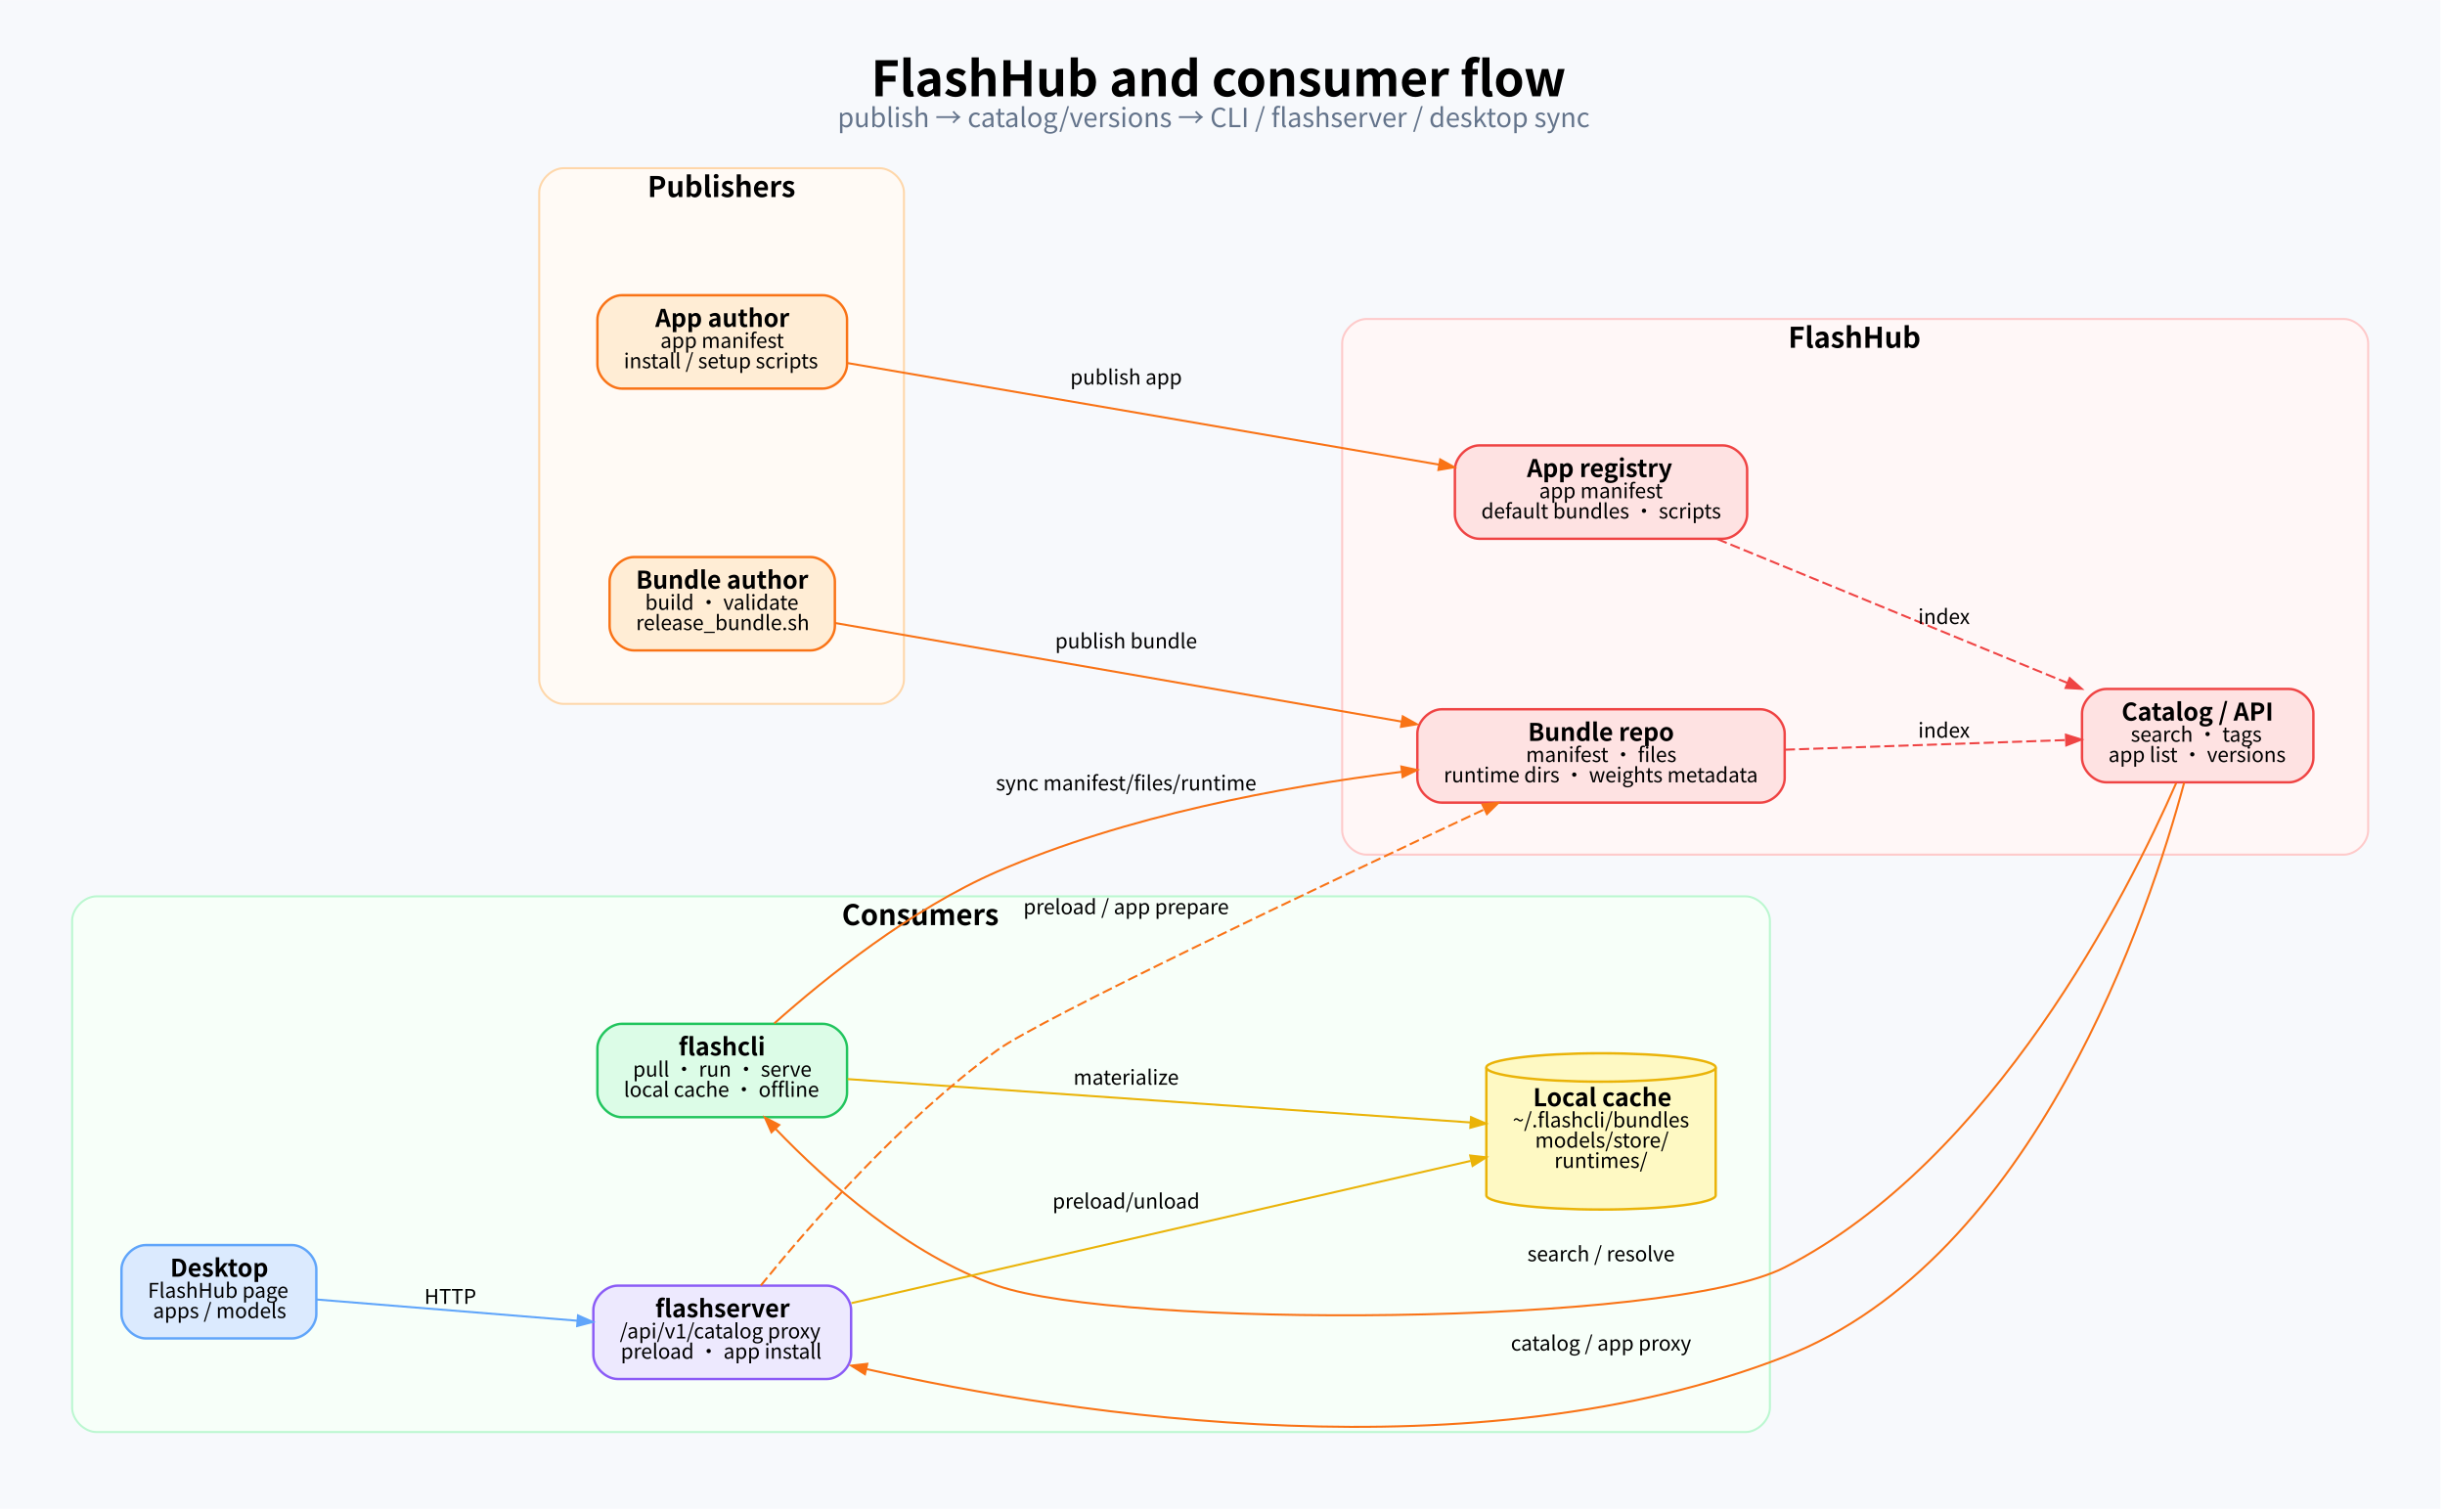
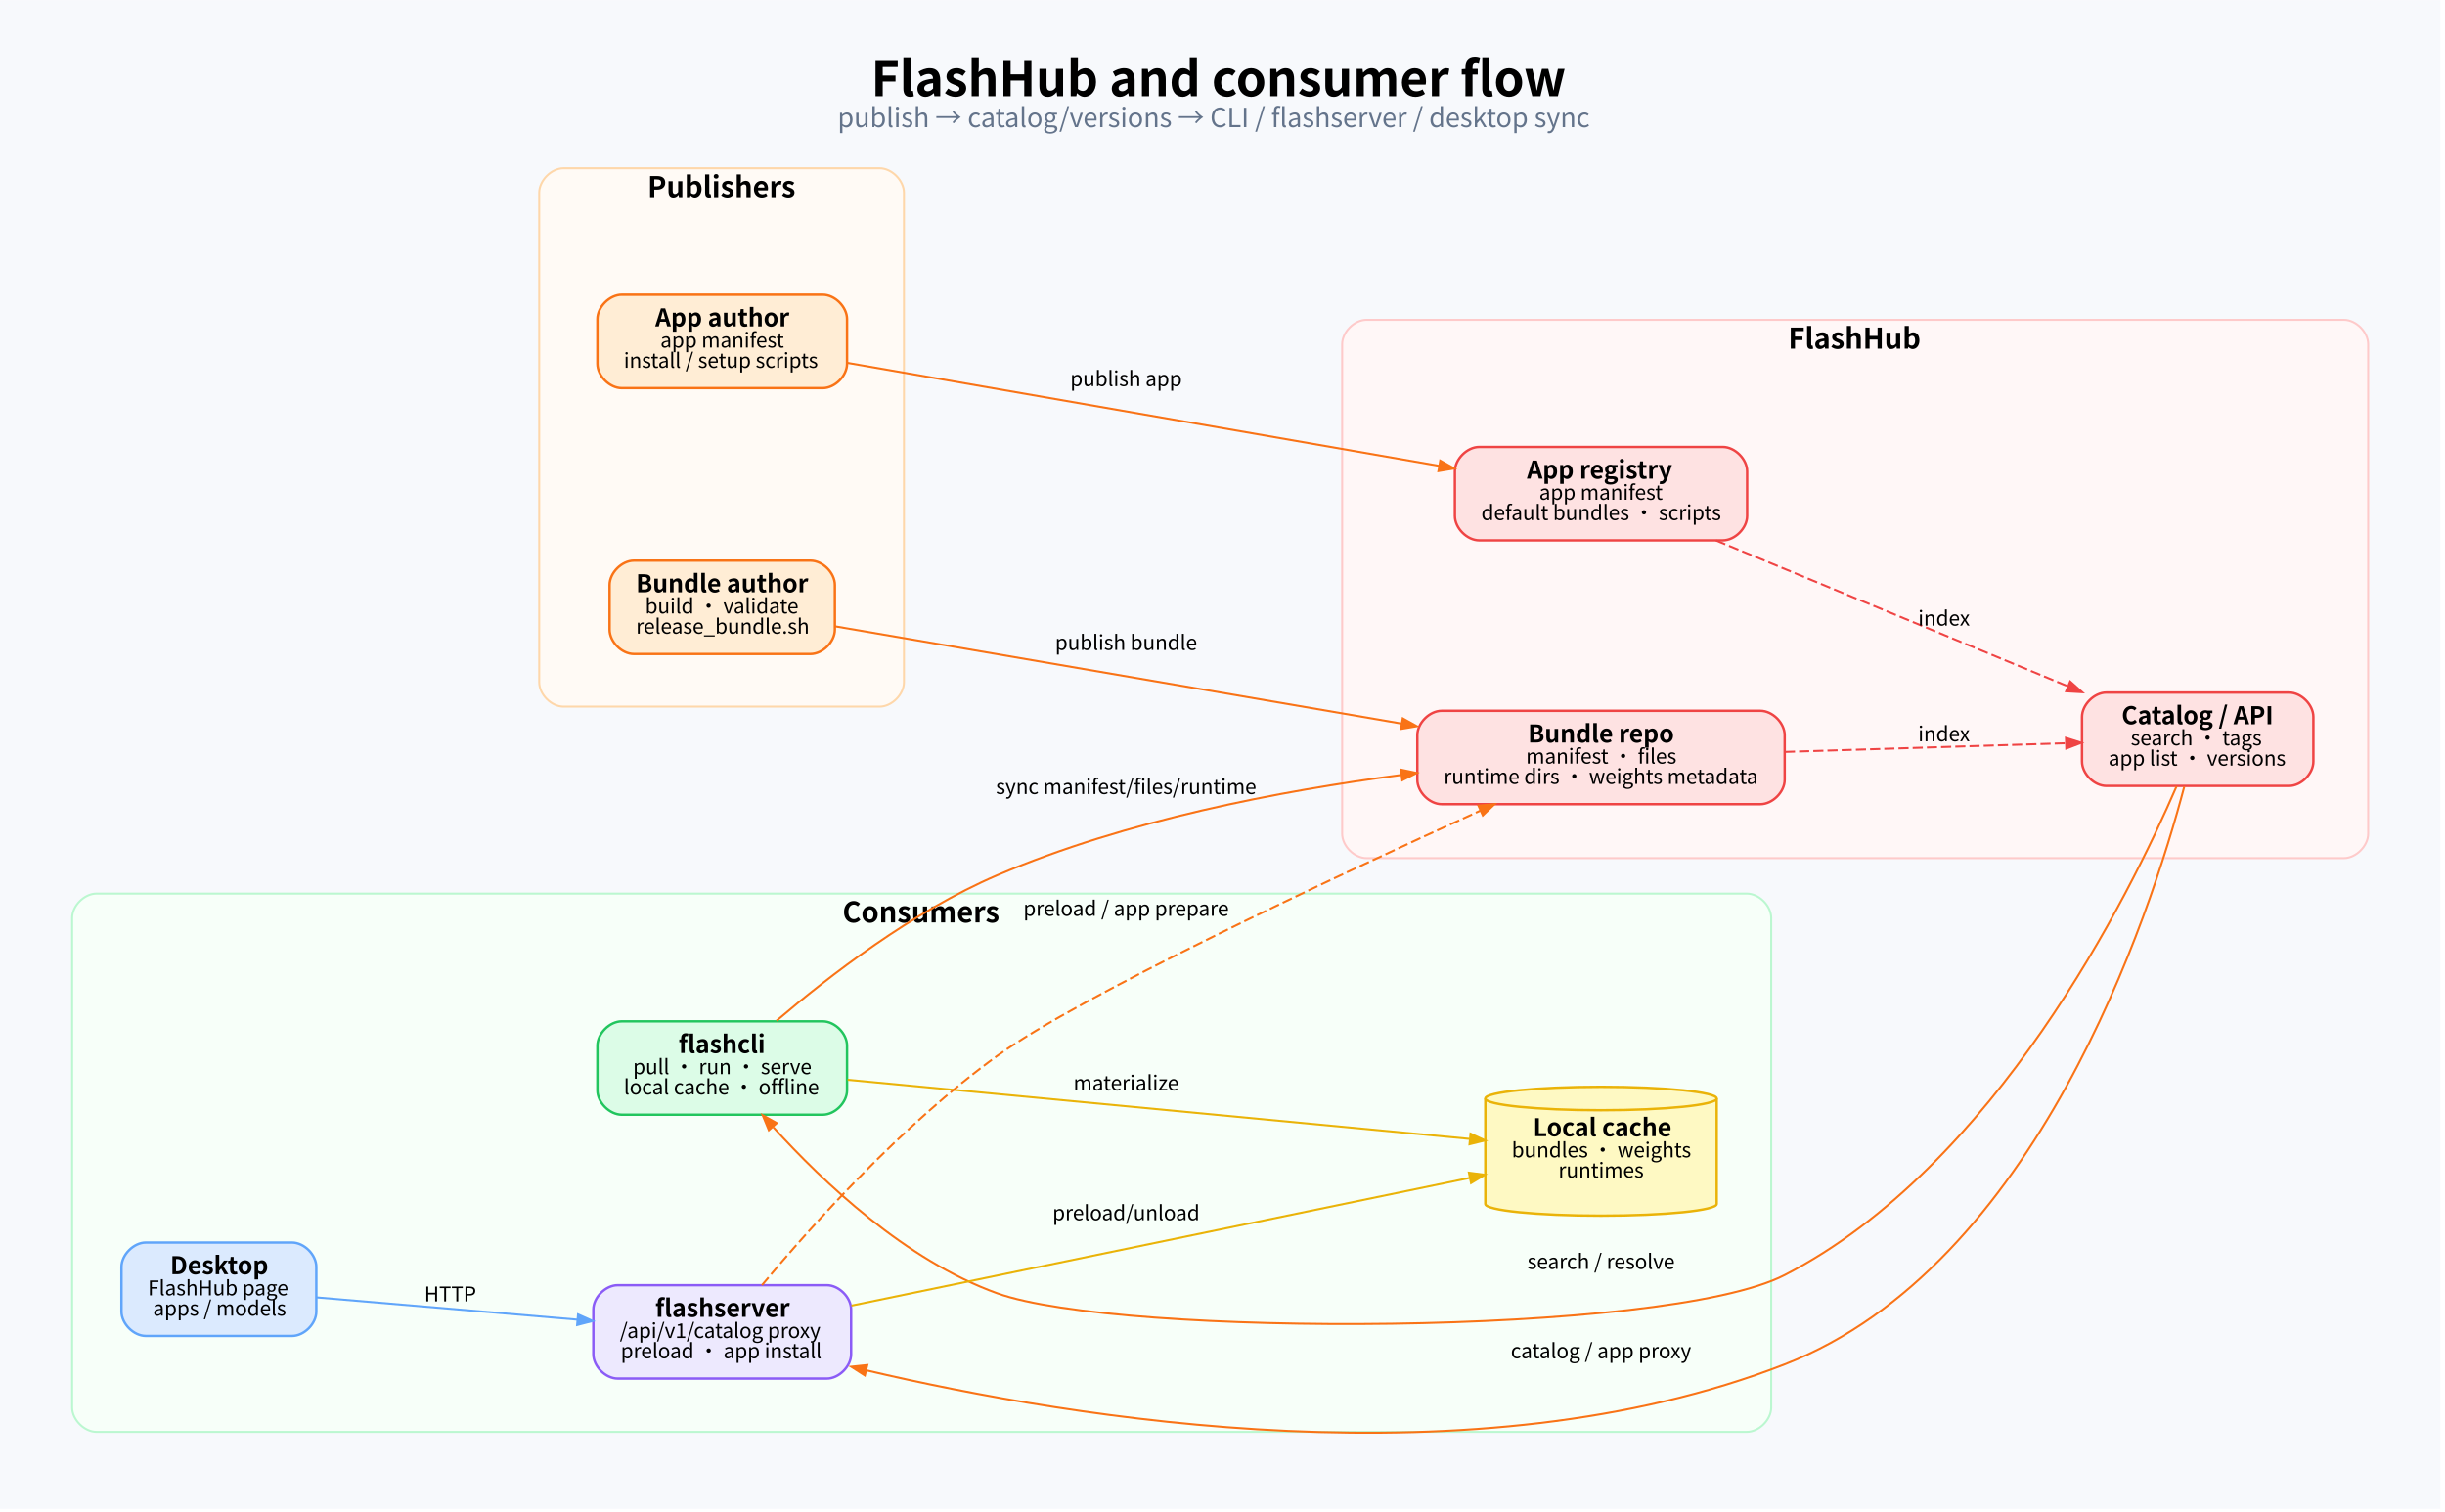
<svg xmlns="http://www.w3.org/2000/svg" width="1048pt" height="648pt" viewBox="0.00 0.00 1048.10 648.00">
  <g id="graph0" class="graph" transform="scale(0.87 0.87) rotate(0) translate(25.2 718.2)">
    <polygon fill="#f7f9fc" stroke="transparent" points="-25.2,25.2 -25.2,-718.2 1177.2,-718.2 1177.2,25.2 -25.2,25.2" />
    <text text-anchor="start" x="404" y="-670.8" font-family="Noto Sans CJK SC" font-weight="bold" font-size="24.00">FlashHub and consumer flow</text>
    <text text-anchor="start" x="387.5" y="-655.6" font-family="Noto Sans CJK SC" font-size="13.00" fill="#64748b">publish → catalog/versions → CLI / flashserver / desktop sync</text>
    <g id="clust1" class="cluster">
-       <path fill="#fffaf5" stroke="#fed7aa" d="M252.48,-371.41C252.48,-371.41 408.2,-371.41 408.2,-371.41 414.2,-371.41 420.2,-377.41 420.2,-383.41 420.2,-383.41 420.2,-623.36 420.2,-623.36 420.2,-629.36 414.2,-635.36 408.2,-635.36 408.2,-635.36 252.48,-635.36 252.48,-635.36 246.48,-635.36 240.48,-629.36 240.48,-623.36 240.48,-623.36 240.48,-383.41 240.48,-383.41 240.48,-377.41 246.48,-371.41 252.48,-371.41" />
-       <text text-anchor="start" x="293.84" y="-621.16" font-family="Noto Sans CJK SC" font-weight="bold" font-size="14.00">Publishers</text>
+       <path fill="#fffaf5" stroke="#fed7aa" d="M252.48,-370.06C252.48,-370.06 408.2,-370.06 408.2,-370.06 414.2,-370.06 420.2,-376.06 420.2,-382.06 420.2,-382.06 420.2,-623.29 420.2,-623.29 420.2,-629.29 414.2,-635.29 408.2,-635.29 408.2,-635.29 252.48,-635.29 252.48,-635.29 246.48,-635.29 240.48,-629.29 240.48,-623.29 240.48,-623.29 240.48,-382.06 240.48,-382.06 240.48,-376.06 246.48,-370.06 252.48,-370.06" />
+       <text text-anchor="start" x="293.84" y="-621.09" font-family="Noto Sans CJK SC" font-weight="bold" font-size="14.00">Publishers</text>
    </g>
    <g id="clust2" class="cluster">
-       <path fill="#fff7f7" stroke="#fecaca" d="M648.12,-297.13C648.12,-297.13 1129.66,-297.13 1129.66,-297.13 1135.66,-297.13 1141.66,-303.13 1141.66,-309.13 1141.66,-309.13 1141.66,-549.07 1141.66,-549.07 1141.66,-555.07 1135.66,-561.07 1129.66,-561.07 1129.66,-561.07 648.12,-561.07 648.12,-561.07 642.12,-561.07 636.12,-555.07 636.12,-549.07 636.12,-549.07 636.12,-309.13 636.12,-309.13 636.12,-303.13 642.12,-297.13 648.12,-297.13" />
-       <text text-anchor="start" x="855.89" y="-546.87" font-family="Noto Sans CJK SC" font-weight="bold" font-size="14.00">FlashHub</text>
+       <path fill="#fff7f7" stroke="#fecaca" d="M648.12,-295.41C648.12,-295.41 1129.66,-295.41 1129.66,-295.41 1135.66,-295.41 1141.66,-301.41 1141.66,-307.41 1141.66,-307.41 1141.66,-548.65 1141.66,-548.65 1141.66,-554.65 1135.66,-560.65 1129.66,-560.65 1129.66,-560.65 648.12,-560.65 648.12,-560.65 642.12,-560.65 636.12,-554.65 636.12,-548.65 636.12,-548.65 636.12,-307.41 636.12,-307.41 636.12,-301.41 642.12,-295.41 648.12,-295.41" />
+       <text text-anchor="start" x="855.89" y="-546.45" font-family="Noto Sans CJK SC" font-weight="bold" font-size="14.00">FlashHub</text>
    </g>
    <g id="clust3" class="cluster">
-       <path fill="#f7fff9" stroke="#bbf7d0" d="M22.34,-12.64C22.34,-12.64 834.87,-12.64 834.87,-12.64 840.87,-12.64 846.87,-18.64 846.87,-24.64 846.87,-24.64 846.87,-264.59 846.87,-264.59 846.87,-270.59 840.87,-276.59 834.87,-276.59 834.87,-276.59 22.34,-276.59 22.34,-276.59 16.34,-276.59 10.34,-270.59 10.34,-264.59 10.34,-264.59 10.34,-24.64 10.34,-24.64 10.34,-18.64 16.34,-12.64 22.34,-12.64" />
-       <text text-anchor="start" x="389.61" y="-262.39" font-family="Noto Sans CJK SC" font-weight="bold" font-size="14.00">Consumers</text>
+       <path fill="#f7fff9" stroke="#bbf7d0" d="M22.34,-12.71C22.34,-12.71 835.52,-12.71 835.52,-12.71 841.52,-12.71 847.52,-18.71 847.52,-24.71 847.52,-24.71 847.52,-265.94 847.52,-265.94 847.52,-271.94 841.52,-277.94 835.52,-277.94 835.52,-277.94 22.34,-277.94 22.34,-277.94 16.34,-277.94 10.34,-271.94 10.34,-265.94 10.34,-265.94 10.34,-24.71 10.34,-24.71 10.34,-18.71 16.34,-12.71 22.34,-12.71" />
+       <text text-anchor="start" x="389.93" y="-263.74" font-family="Noto Sans CJK SC" font-weight="bold" font-size="14.00">Consumers</text>
    </g>
    <g id="node1" class="node">
-       <path fill="#ffedd5" stroke="#f97316" stroke-width="1.2" d="M374.16,-443.77C374.16,-443.77 287.16,-443.77 287.16,-443.77 281.16,-443.77 275.16,-437.77 275.16,-431.77 275.16,-431.77 275.16,-409.77 275.16,-409.77 275.16,-403.77 281.16,-397.77 287.16,-397.77 287.16,-397.77 374.16,-397.77 374.16,-397.77 380.16,-397.77 386.16,-403.77 386.16,-409.77 386.16,-409.77 386.16,-431.77 386.16,-431.77 386.16,-437.77 380.16,-443.77 374.16,-443.77" />
-       <text text-anchor="start" x="288.16" y="-428.17" font-family="Noto Sans CJK SC" font-weight="bold" font-size="12.00">Bundle author</text>
-       <text text-anchor="start" x="292.66" y="-417.77" font-family="Noto Sans CJK SC" font-size="10.00">build · validate</text>
-       <text text-anchor="start" x="288.16" y="-407.77" font-family="Noto Sans CJK SC" font-size="10.00">release_bundle.sh</text>
+       <path fill="#ffedd5" stroke="#f97316" stroke-width="1.2" d="M374.16,-442C374.16,-442 287.16,-442 287.16,-442 281.16,-442 275.16,-436 275.16,-430 275.16,-430 275.16,-408 275.16,-408 275.16,-402 281.16,-396 287.16,-396 287.16,-396 374.16,-396 374.16,-396 380.16,-396 386.16,-402 386.16,-408 386.16,-408 386.16,-430 386.16,-430 386.16,-436 380.16,-442 374.16,-442" />
+       <text text-anchor="start" x="288.16" y="-426.4" font-family="Noto Sans CJK SC" font-weight="bold" font-size="12.00">Bundle author</text>
+       <text text-anchor="start" x="292.66" y="-416" font-family="Noto Sans CJK SC" font-size="10.00">build · validate</text>
+       <text text-anchor="start" x="288.16" y="-406" font-family="Noto Sans CJK SC" font-size="10.00">release_bundle.sh</text>
    </g>
    <g id="node4" class="node">
-       <path fill="#fee2e2" stroke="#ef4444" stroke-width="1.2" d="M842.16,-368.77C842.16,-368.77 685.16,-368.77 685.16,-368.77 679.16,-368.77 673.16,-362.77 673.16,-356.77 673.16,-356.77 673.16,-334.77 673.16,-334.77 673.16,-328.77 679.16,-322.77 685.16,-322.77 685.16,-322.77 842.16,-322.77 842.16,-322.77 848.16,-322.77 854.16,-328.77 854.16,-334.77 854.16,-334.77 854.16,-356.77 854.16,-356.77 854.16,-362.77 848.16,-368.77 842.16,-368.77" />
-       <text text-anchor="start" x="727.66" y="-353.17" font-family="Noto Sans CJK SC" font-weight="bold" font-size="12.00">Bundle repo</text>
-       <text text-anchor="start" x="726.66" y="-342.77" font-family="Noto Sans CJK SC" font-size="10.00">manifest · files</text>
-       <text text-anchor="start" x="686.16" y="-332.77" font-family="Noto Sans CJK SC" font-size="10.00">runtime dirs · weights metadata</text>
+       <path fill="#fee2e2" stroke="#ef4444" stroke-width="1.2" d="M842.16,-368C842.16,-368 685.16,-368 685.16,-368 679.16,-368 673.16,-362 673.16,-356 673.16,-356 673.16,-334 673.16,-334 673.16,-328 679.16,-322 685.16,-322 685.16,-322 842.16,-322 842.16,-322 848.16,-322 854.16,-328 854.16,-334 854.16,-334 854.16,-356 854.16,-356 854.16,-362 848.16,-368 842.16,-368" />
+       <text text-anchor="start" x="727.66" y="-352.4" font-family="Noto Sans CJK SC" font-weight="bold" font-size="12.00">Bundle repo</text>
+       <text text-anchor="start" x="726.66" y="-342" font-family="Noto Sans CJK SC" font-size="10.00">manifest · files</text>
+       <text text-anchor="start" x="686.16" y="-332" font-family="Noto Sans CJK SC" font-size="10.00">runtime dirs · weights metadata</text>
    </g>
    <g id="edge1" class="edge">
-       <path fill="none" stroke="#f97316" d="M386.24,-411.27C456.35,-399.07 579.23,-377.69 665.47,-362.68" />
-       <polygon fill="#f97316" stroke="#f97316" points="665.98,-365.26 672.92,-361.39 665.08,-360.09 665.98,-365.26" />
-       <text text-anchor="middle" x="529.66" y="-398.77" font-family="Noto Sans CJK SC" font-size="10.00">publish bundle</text>
+       <path fill="none" stroke="#f97316" d="M386.24,-409.63C456.35,-397.59 579.23,-376.49 665.47,-361.69" />
+       <polygon fill="#f97316" stroke="#f97316" points="665.97,-364.26 672.92,-360.41 665.08,-359.09 665.97,-364.26" />
+       <text text-anchor="middle" x="529.66" y="-398" font-family="Noto Sans CJK SC" font-size="10.00">publish bundle</text>
    </g>
    <g id="node2" class="node">
-       <path fill="#ffedd5" stroke="#f97316" stroke-width="1.2" d="M380.16,-572.77C380.16,-572.77 281.16,-572.77 281.16,-572.77 275.16,-572.77 269.16,-566.77 269.16,-560.77 269.16,-560.77 269.16,-538.77 269.16,-538.77 269.16,-532.77 275.16,-526.77 281.16,-526.77 281.16,-526.77 380.16,-526.77 380.16,-526.77 386.16,-526.77 392.16,-532.77 392.16,-538.77 392.16,-538.77 392.16,-560.77 392.16,-560.77 392.16,-566.77 386.16,-572.77 380.16,-572.77" />
-       <text text-anchor="start" x="297.66" y="-557.17" font-family="Noto Sans CJK SC" font-weight="bold" font-size="12.00">App author</text>
-       <text text-anchor="start" x="300.16" y="-546.77" font-family="Noto Sans CJK SC" font-size="10.00">app manifest</text>
-       <text text-anchor="start" x="282.16" y="-536.77" font-family="Noto Sans CJK SC" font-size="10.00">install / setup scripts</text>
+       <path fill="#ffedd5" stroke="#f97316" stroke-width="1.2" d="M380.16,-573C380.16,-573 281.16,-573 281.16,-573 275.16,-573 269.16,-567 269.16,-561 269.16,-561 269.16,-539 269.16,-539 269.16,-533 275.16,-527 281.16,-527 281.16,-527 380.16,-527 380.16,-527 386.16,-527 392.16,-533 392.16,-539 392.16,-539 392.16,-561 392.16,-561 392.16,-567 386.16,-573 380.16,-573" />
+       <text text-anchor="start" x="297.66" y="-557.4" font-family="Noto Sans CJK SC" font-weight="bold" font-size="12.00">App author</text>
+       <text text-anchor="start" x="300.16" y="-547" font-family="Noto Sans CJK SC" font-size="10.00">app manifest</text>
+       <text text-anchor="start" x="282.16" y="-537" font-family="Noto Sans CJK SC" font-size="10.00">install / setup scripts</text>
    </g>
    <g id="node5" class="node">
-       <path fill="#fee2e2" stroke="#ef4444" stroke-width="1.2" d="M823.66,-498.77C823.66,-498.77 703.66,-498.77 703.66,-498.77 697.66,-498.77 691.66,-492.77 691.66,-486.77 691.66,-486.77 691.66,-464.77 691.66,-464.77 691.66,-458.77 697.66,-452.77 703.66,-452.77 703.66,-452.77 823.66,-452.77 823.66,-452.77 829.66,-452.77 835.66,-458.77 835.66,-464.77 835.66,-464.77 835.66,-486.77 835.66,-486.77 835.66,-492.77 829.66,-498.77 823.66,-498.77" />
-       <text text-anchor="start" x="727.16" y="-483.17" font-family="Noto Sans CJK SC" font-weight="bold" font-size="12.00">App registry</text>
-       <text text-anchor="start" x="733.16" y="-472.77" font-family="Noto Sans CJK SC" font-size="10.00">app manifest</text>
-       <text text-anchor="start" x="704.66" y="-462.77" font-family="Noto Sans CJK SC" font-size="10.00">default bundles · scripts</text>
+       <path fill="#fee2e2" stroke="#ef4444" stroke-width="1.2" d="M823.66,-498C823.66,-498 703.66,-498 703.66,-498 697.66,-498 691.66,-492 691.66,-486 691.66,-486 691.66,-464 691.66,-464 691.66,-458 697.66,-452 703.66,-452 703.66,-452 823.66,-452 823.66,-452 829.66,-452 835.66,-458 835.66,-464 835.66,-464 835.66,-486 835.66,-486 835.66,-492 829.66,-498 823.66,-498" />
+       <text text-anchor="start" x="727.16" y="-482.4" font-family="Noto Sans CJK SC" font-weight="bold" font-size="12.00">App registry</text>
+       <text text-anchor="start" x="733.16" y="-472" font-family="Noto Sans CJK SC" font-size="10.00">app manifest</text>
+       <text text-anchor="start" x="704.66" y="-462" font-family="Noto Sans CJK SC" font-size="10.00">default bundles · scripts</text>
    </g>
    <g id="edge2" class="edge">
-       <path fill="none" stroke="#f97316" d="M392.49,-539.33C468.85,-526.22 599.96,-503.7 683.91,-489.29" />
-       <polygon fill="#f97316" stroke="#f97316" points="684.43,-491.87 691.37,-488.01 683.54,-486.69 684.43,-491.87" />
-       <text text-anchor="middle" x="529.66" y="-528.77" font-family="Noto Sans CJK SC" font-size="10.00">publish app</text>
+       <path fill="none" stroke="#f97316" d="M392.49,-539.41C468.85,-526.13 599.96,-503.31 683.91,-488.7" />
+       <polygon fill="#f97316" stroke="#f97316" points="684.44,-491.28 691.37,-487.4 683.54,-486.1 684.44,-491.28" />
+       <text text-anchor="middle" x="529.66" y="-528" font-family="Noto Sans CJK SC" font-size="10.00">publish app</text>
    </g>
    <g id="node3" class="node">
-       <path fill="#fee2e2" stroke="#ef4444" stroke-width="1.2" d="M1102.66,-378.77C1102.66,-378.77 1012.66,-378.77 1012.66,-378.77 1006.66,-378.77 1000.66,-372.77 1000.66,-366.77 1000.66,-366.77 1000.66,-344.77 1000.66,-344.77 1000.66,-338.77 1006.66,-332.77 1012.66,-332.77 1012.66,-332.77 1102.66,-332.77 1102.66,-332.77 1108.66,-332.77 1114.66,-338.77 1114.66,-344.77 1114.66,-344.77 1114.66,-366.77 1114.66,-366.77 1114.66,-372.77 1108.66,-378.77 1102.66,-378.77" />
-       <text text-anchor="start" x="1020.16" y="-363.17" font-family="Noto Sans CJK SC" font-weight="bold" font-size="12.00">Catalog / API</text>
-       <text text-anchor="start" x="1024.66" y="-352.77" font-family="Noto Sans CJK SC" font-size="10.00">search · tags</text>
-       <text text-anchor="start" x="1013.66" y="-342.77" font-family="Noto Sans CJK SC" font-size="10.00">app list · versions</text>
+       <path fill="#fee2e2" stroke="#ef4444" stroke-width="1.2" d="M1102.66,-377C1102.66,-377 1012.66,-377 1012.66,-377 1006.66,-377 1000.66,-371 1000.66,-365 1000.66,-365 1000.66,-343 1000.66,-343 1000.66,-337 1006.66,-331 1012.66,-331 1012.66,-331 1102.66,-331 1102.66,-331 1108.66,-331 1114.66,-337 1114.66,-343 1114.66,-343 1114.66,-365 1114.66,-365 1114.66,-371 1108.66,-377 1102.66,-377" />
+       <text text-anchor="start" x="1020.16" y="-361.4" font-family="Noto Sans CJK SC" font-weight="bold" font-size="12.00">Catalog / API</text>
+       <text text-anchor="start" x="1024.66" y="-351" font-family="Noto Sans CJK SC" font-size="10.00">search · tags</text>
+       <text text-anchor="start" x="1013.66" y="-341" font-family="Noto Sans CJK SC" font-size="10.00">app list · versions</text>
    </g>
    <g id="node6" class="node">
-       <path fill="#dcfce7" stroke="#22c55e" stroke-width="1.2" d="M380.16,-213.77C380.16,-213.77 281.16,-213.77 281.16,-213.77 275.16,-213.77 269.16,-207.77 269.16,-201.77 269.16,-201.77 269.16,-179.77 269.16,-179.77 269.16,-173.77 275.16,-167.77 281.16,-167.77 281.16,-167.77 380.16,-167.77 380.16,-167.77 386.16,-167.77 392.16,-173.77 392.16,-179.77 392.16,-179.77 392.16,-201.77 392.16,-201.77 392.16,-207.77 386.16,-213.77 380.16,-213.77" />
-       <text text-anchor="start" x="309.16" y="-198.17" font-family="Noto Sans CJK SC" font-weight="bold" font-size="12.00">flashcli</text>
-       <text text-anchor="start" x="286.66" y="-187.77" font-family="Noto Sans CJK SC" font-size="10.00">pull · run · serve</text>
-       <text text-anchor="start" x="282.16" y="-177.77" font-family="Noto Sans CJK SC" font-size="10.00">local cache · offline</text>
+       <path fill="#dcfce7" stroke="#22c55e" stroke-width="1.2" d="M380.16,-215C380.16,-215 281.16,-215 281.16,-215 275.16,-215 269.16,-209 269.16,-203 269.16,-203 269.16,-181 269.16,-181 269.16,-175 275.16,-169 281.16,-169 281.16,-169 380.16,-169 380.16,-169 386.16,-169 392.16,-175 392.16,-181 392.16,-181 392.16,-203 392.16,-203 392.16,-209 386.16,-215 380.16,-215" />
+       <text text-anchor="start" x="309.16" y="-199.4" font-family="Noto Sans CJK SC" font-weight="bold" font-size="12.00">flashcli</text>
+       <text text-anchor="start" x="286.66" y="-189" font-family="Noto Sans CJK SC" font-size="10.00">pull · run · serve</text>
+       <text text-anchor="start" x="282.16" y="-179" font-family="Noto Sans CJK SC" font-size="10.00">local cache · offline</text>
    </g>
    <g id="edge5" class="edge">
-       <path fill="none" stroke="#f97316" d="M1047.05,-332.39C1023.51,-278.59 957.24,-146.61 854.16,-93.77 796.76,-64.35 526.98,-63.68 466.16,-84.77 422.28,-99.98 381.88,-136.09 357.04,-161.93" />
-       <polygon fill="#f97316" stroke="#f97316" points="354.92,-160.35 351.68,-167.61 358.74,-163.96 354.92,-160.35" />
-       <text text-anchor="middle" x="763.66" y="-96.77" font-family="Noto Sans CJK SC" font-size="10.00">search / resolve</text>
+       <path fill="none" stroke="#f97316" d="M1047.27,-330.85C1024,-276.9 957.9,-143.41 854.16,-90 795.1,-59.59 526.17,-59.43 466.16,-81 421.13,-97.18 380.43,-135.69 355.88,-162.79" />
+       <polygon fill="#f97316" stroke="#f97316" points="353.62,-161.38 350.6,-168.73 357.54,-164.87 353.62,-161.38" />
+       <text text-anchor="middle" x="763.66" y="-93" font-family="Noto Sans CJK SC" font-size="10.00">search / resolve</text>
    </g>
    <g id="node7" class="node">
-       <path fill="#ede9fe" stroke="#8b5cf6" stroke-width="1.2" d="M382.16,-84.77C382.16,-84.77 279.16,-84.77 279.16,-84.77 273.16,-84.77 267.16,-78.77 267.16,-72.77 267.16,-72.77 267.16,-50.77 267.16,-50.77 267.16,-44.77 273.16,-38.77 279.16,-38.77 279.16,-38.77 382.16,-38.77 382.16,-38.77 388.16,-38.77 394.16,-44.77 394.16,-50.77 394.16,-50.77 394.16,-72.77 394.16,-72.77 394.16,-78.77 388.16,-84.77 382.16,-84.77" />
-       <text text-anchor="start" x="297.66" y="-69.17" font-family="Noto Sans CJK SC" font-weight="bold" font-size="12.00">flashserver</text>
-       <text text-anchor="start" x="280.16" y="-58.77" font-family="Noto Sans CJK SC" font-size="10.00">/api/v1/catalog proxy</text>
-       <text text-anchor="start" x="280.66" y="-48.77" font-family="Noto Sans CJK SC" font-size="10.00">preload · app install</text>
+       <path fill="#ede9fe" stroke="#8b5cf6" stroke-width="1.2" d="M382.16,-85C382.16,-85 279.16,-85 279.16,-85 273.16,-85 267.16,-79 267.16,-73 267.16,-73 267.16,-51 267.16,-51 267.16,-45 273.16,-39 279.16,-39 279.16,-39 382.16,-39 382.16,-39 388.16,-39 394.16,-45 394.16,-51 394.16,-51 394.16,-73 394.16,-73 394.16,-79 388.16,-85 382.16,-85" />
+       <text text-anchor="start" x="297.66" y="-69.4" font-family="Noto Sans CJK SC" font-weight="bold" font-size="12.00">flashserver</text>
+       <text text-anchor="start" x="280.16" y="-59" font-family="Noto Sans CJK SC" font-size="10.00">/api/v1/catalog proxy</text>
+       <text text-anchor="start" x="280.66" y="-49" font-family="Noto Sans CJK SC" font-size="10.00">preload · app install</text>
    </g>
    <g id="edge7" class="edge">
-       <path fill="none" stroke="#f97316" d="M1050.99,-332.6C1034.14,-269.81 977.63,-97.85 854.16,-49.77 701.76,9.57 504.95,-20.59 401.81,-43.65" />
-       <polygon fill="#f97316" stroke="#f97316" points="400.98,-41.14 394.25,-45.36 402.14,-46.26 400.98,-41.14" />
-       <text text-anchor="middle" x="763.66" y="-52.77" font-family="Noto Sans CJK SC" font-size="10.00">catalog / app proxy</text>
+       <path fill="none" stroke="#f97316" d="M1051.05,-330.67C1034.35,-267.44 978.19,-94.3 854.16,-46 701.73,13.36 504.93,-18.8 401.81,-43.03" />
+       <polygon fill="#f97316" stroke="#f97316" points="400.93,-40.54 394.24,-44.83 402.15,-45.65 400.93,-40.54" />
+       <text text-anchor="middle" x="763.66" y="-49" font-family="Noto Sans CJK SC" font-size="10.00">catalog / app proxy</text>
    </g>
    <g id="edge3" class="edge">
-       <path fill="none" stroke="#ef4444" stroke-dasharray="5,2" d="M854.25,-348.84C898.98,-350.37 952.05,-352.19 992.63,-353.58" />
-       <polygon fill="#ef4444" stroke="#ef4444" points="992.73,-356.21 1000.32,-353.84 992.91,-350.96 992.73,-356.21" />
-       <text text-anchor="middle" x="932.66" y="-354.77" font-family="Noto Sans CJK SC" font-size="10.00">index</text>
+       <path fill="none" stroke="#ef4444" stroke-dasharray="5,2" d="M854.25,-347.76C898.98,-349.14 952.05,-350.78 992.63,-352.03" />
+       <polygon fill="#ef4444" stroke="#ef4444" points="992.74,-354.66 1000.32,-352.26 992.9,-349.41 992.74,-354.66" />
+       <text text-anchor="middle" x="932.66" y="-353" font-family="Noto Sans CJK SC" font-size="10.00">index</text>
    </g>
    <g id="edge4" class="edge">
-       <path fill="none" stroke="#ef4444" stroke-dasharray="5,2" d="M820.96,-452.63C870.34,-432.34 942.08,-402.86 993.42,-381.76" />
-       <polygon fill="#ef4444" stroke="#ef4444" points="994.59,-384.12 1000.53,-378.84 992.59,-379.26 994.59,-384.12" />
-       <text text-anchor="middle" x="932.66" y="-410.77" font-family="Noto Sans CJK SC" font-size="10.00">index</text>
+       <path fill="none" stroke="#ef4444" stroke-dasharray="5,2" d="M820.27,-451.96C869.73,-431.46 942.02,-401.5 993.62,-380.12" />
+       <polygon fill="#ef4444" stroke="#ef4444" points="994.83,-382.46 1000.76,-377.16 992.82,-377.61 994.83,-382.46" />
+       <text text-anchor="middle" x="932.66" y="-410" font-family="Noto Sans CJK SC" font-size="10.00">index</text>
    </g>
    <g id="edge6" class="edge">
-       <path fill="none" stroke="#f97316" d="M356.33,-214.01C381.82,-236.68 423.76,-270.35 466.16,-288.77 529.44,-316.26 606.02,-330.55 665.51,-337.95" />
-       <polygon fill="#f97316" stroke="#f97316" points="665.28,-340.56 673.04,-338.86 665.91,-335.35 665.28,-340.56" />
-       <text text-anchor="middle" x="529.66" y="-328.77" font-family="Noto Sans CJK SC" font-size="10.00">sync manifest/files/runtime</text>
+       <path fill="none" stroke="#f97316" d="M357.44,-215.3C383.13,-237.22 424.62,-269.24 466.16,-287 529.52,-314.09 605.94,-328.65 665.32,-336.41" />
+       <polygon fill="#f97316" stroke="#f97316" points="665.08,-339.02 672.85,-337.37 665.74,-333.82 665.08,-339.02" />
+       <text text-anchor="middle" x="529.66" y="-327" font-family="Noto Sans CJK SC" font-size="10.00">sync manifest/files/runtime</text>
    </g>
    <g id="node9" class="node">
-       <path fill="#fef9c3" stroke="#eab308" stroke-width="1.2" d="M820.16,-192.27C820.16,-196.13 794.83,-199.27 763.66,-199.27 732.48,-199.27 707.16,-196.13 707.16,-192.27 707.16,-192.27 707.16,-129.27 707.16,-129.27 707.16,-125.41 732.48,-122.27 763.66,-122.27 794.83,-122.27 820.16,-125.41 820.16,-129.27 820.16,-129.27 820.16,-192.27 820.16,-192.27" />
-       <path fill="none" stroke="#eab308" stroke-width="1.2" d="M820.16,-192.27C820.16,-188.41 794.83,-185.27 763.66,-185.27 732.48,-185.27 707.16,-188.41 707.16,-192.27" />
-       <text text-anchor="start" x="730.16" y="-173.17" font-family="Noto Sans CJK SC" font-weight="bold" font-size="12.00">Local cache</text>
-       <text text-anchor="start" x="720.16" y="-162.77" font-family="Noto Sans CJK SC" font-size="10.00">~/.flashcli/bundles</text>
-       <text text-anchor="start" x="731.16" y="-152.77" font-family="Noto Sans CJK SC" font-size="10.00">models/store/</text>
-       <text text-anchor="start" x="740.66" y="-142.77" font-family="Noto Sans CJK SC" font-size="10.00">runtimes/</text>
+       <path fill="#fef9c3" stroke="#eab308" stroke-width="1.2" d="M820.66,-176.98C820.66,-180.16 795.11,-182.75 763.66,-182.75 732.2,-182.75 706.66,-180.16 706.66,-176.98 706.66,-176.98 706.66,-125.02 706.66,-125.02 706.66,-121.84 732.2,-119.25 763.66,-119.25 795.11,-119.25 820.66,-121.84 820.66,-125.02 820.66,-125.02 820.66,-176.98 820.66,-176.98" />
+       <path fill="none" stroke="#eab308" stroke-width="1.2" d="M820.66,-176.98C820.66,-173.79 795.11,-171.2 763.66,-171.2 732.2,-171.2 706.66,-173.79 706.66,-176.98" />
+       <text text-anchor="start" x="730.16" y="-158.4" font-family="Noto Sans CJK SC" font-weight="bold" font-size="12.00">Local cache</text>
+       <text text-anchor="start" x="719.66" y="-148" font-family="Noto Sans CJK SC" font-size="10.00">bundles · weights</text>
+       <text text-anchor="start" x="742.66" y="-138" font-family="Noto Sans CJK SC" font-size="10.00">runtimes</text>
    </g>
    <g id="edge10" class="edge">
-       <path fill="none" stroke="#eab308" d="M392.49,-186.54C473.64,-180.89 616.63,-170.93 699.13,-165.19" />
-       <polygon fill="#eab308" stroke="#eab308" points="699.62,-167.79 706.92,-164.65 699.25,-162.55 699.62,-167.79" />
-       <text text-anchor="middle" x="529.66" y="-183.77" font-family="Noto Sans CJK SC" font-size="10.00">materialize</text>
+       <path fill="none" stroke="#eab308" d="M392.49,-186.21C473.53,-178.5 616.24,-164.93 698.78,-157.08" />
+       <polygon fill="#eab308" stroke="#eab308" points="699.36,-159.66 706.58,-156.33 698.86,-154.43 699.36,-159.66" />
+       <text text-anchor="middle" x="529.66" y="-181" font-family="Noto Sans CJK SC" font-size="10.00">materialize</text>
    </g>
    <g id="edge8" class="edge">
-       <path fill="none" stroke="#f97316" stroke-dasharray="5,2" d="M349.67,-84.85C373.74,-114.55 418.89,-166.43 466.16,-200.77 487.08,-215.97 625.97,-281.86 706.03,-319.37" />
-       <polygon fill="#f97316" stroke="#f97316" points="705.2,-321.88 713.11,-322.69 707.43,-317.13 705.2,-321.88" />
-       <text text-anchor="middle" x="529.66" y="-267.77" font-family="Noto Sans CJK SC" font-size="10.00">preload / app prepare</text>
+       <path fill="none" stroke="#f97316" stroke-dasharray="5,2" d="M350.22,-85.01C374.54,-114.08 419.59,-164.36 466.16,-198 506.82,-227.37 629.96,-285.07 704.14,-318.78" />
+       <polygon fill="#f97316" stroke="#f97316" points="703.25,-321.26 711.16,-321.97 705.42,-316.48 703.25,-321.26" />
+       <text text-anchor="middle" x="529.66" y="-267" font-family="Noto Sans CJK SC" font-size="10.00">preload / app prepare</text>
    </g>
    <g id="edge11" class="edge">
-       <path fill="none" stroke="#eab308" d="M394.33,-76.17C475.86,-94.89 617.54,-127.44 699.37,-146.23" />
-       <polygon fill="#eab308" stroke="#eab308" points="699.2,-148.89 707.1,-148.01 700.38,-143.77 699.2,-148.89" />
-       <text text-anchor="middle" x="529.66" y="-122.77" font-family="Noto Sans CJK SC" font-size="10.00">preload/unload</text>
+       <path fill="none" stroke="#eab308" d="M394.33,-74.94C475.64,-91.73 616.75,-120.87 698.69,-137.79" />
+       <polygon fill="#eab308" stroke="#eab308" points="698.56,-140.44 706.43,-139.39 699.62,-135.3 698.56,-140.44" />
+       <text text-anchor="middle" x="529.66" y="-117" font-family="Noto Sans CJK SC" font-size="10.00">preload/unload</text>
    </g>
    <g id="node8" class="node">
-       <path fill="#dbeafe" stroke="#60a5fa" stroke-width="1.2" d="M118.66,-104.77C118.66,-104.77 46.66,-104.77 46.66,-104.77 40.66,-104.77 34.66,-98.77 34.66,-92.77 34.66,-92.77 34.66,-70.77 34.66,-70.77 34.66,-64.77 40.66,-58.77 46.66,-58.77 46.66,-58.77 118.66,-58.77 118.66,-58.77 124.66,-58.77 130.66,-64.77 130.66,-70.77 130.66,-70.77 130.66,-92.77 130.66,-92.77 130.66,-98.77 124.66,-104.77 118.66,-104.77" />
-       <text text-anchor="start" x="58.66" y="-89.17" font-family="Noto Sans CJK SC" font-weight="bold" font-size="12.00">Desktop</text>
-       <text text-anchor="start" x="47.66" y="-78.77" font-family="Noto Sans CJK SC" font-size="10.00">FlashHub page</text>
-       <text text-anchor="start" x="50.16" y="-68.77" font-family="Noto Sans CJK SC" font-size="10.00">apps / models</text>
+       <path fill="#dbeafe" stroke="#60a5fa" stroke-width="1.2" d="M118.66,-106C118.66,-106 46.66,-106 46.66,-106 40.66,-106 34.66,-100 34.66,-94 34.66,-94 34.66,-72 34.66,-72 34.66,-66 40.66,-60 46.66,-60 46.66,-60 118.66,-60 118.66,-60 124.66,-60 130.66,-66 130.66,-72 130.66,-72 130.66,-94 130.66,-94 130.66,-100 124.66,-106 118.66,-106" />
+       <text text-anchor="start" x="58.66" y="-90.4" font-family="Noto Sans CJK SC" font-weight="bold" font-size="12.00">Desktop</text>
+       <text text-anchor="start" x="47.66" y="-80" font-family="Noto Sans CJK SC" font-size="10.00">FlashHub page</text>
+       <text text-anchor="start" x="50.16" y="-70" font-family="Noto Sans CJK SC" font-size="10.00">apps / models</text>
    </g>
    <g id="edge9" class="edge">
-       <path fill="none" stroke="#60a5fa" d="M130.8,-77.94C167.18,-74.98 218.08,-70.84 259.28,-67.49" />
-       <polygon fill="#60a5fa" stroke="#60a5fa" points="259.59,-70.1 266.86,-66.88 259.17,-64.87 259.59,-70.1" />
-       <text text-anchor="middle" x="196.66" y="-75.77" font-family="Noto Sans CJK SC" font-size="10.00">HTTP</text>
+       <path fill="none" stroke="#60a5fa" d="M130.8,-78.98C167.18,-75.87 218.08,-71.52 259.28,-68.01" />
+       <polygon fill="#60a5fa" stroke="#60a5fa" points="259.61,-70.61 266.86,-67.36 259.16,-65.38 259.61,-70.61" />
+       <text text-anchor="middle" x="196.66" y="-77" font-family="Noto Sans CJK SC" font-size="10.00">HTTP</text>
    </g>
  </g>
</svg>
